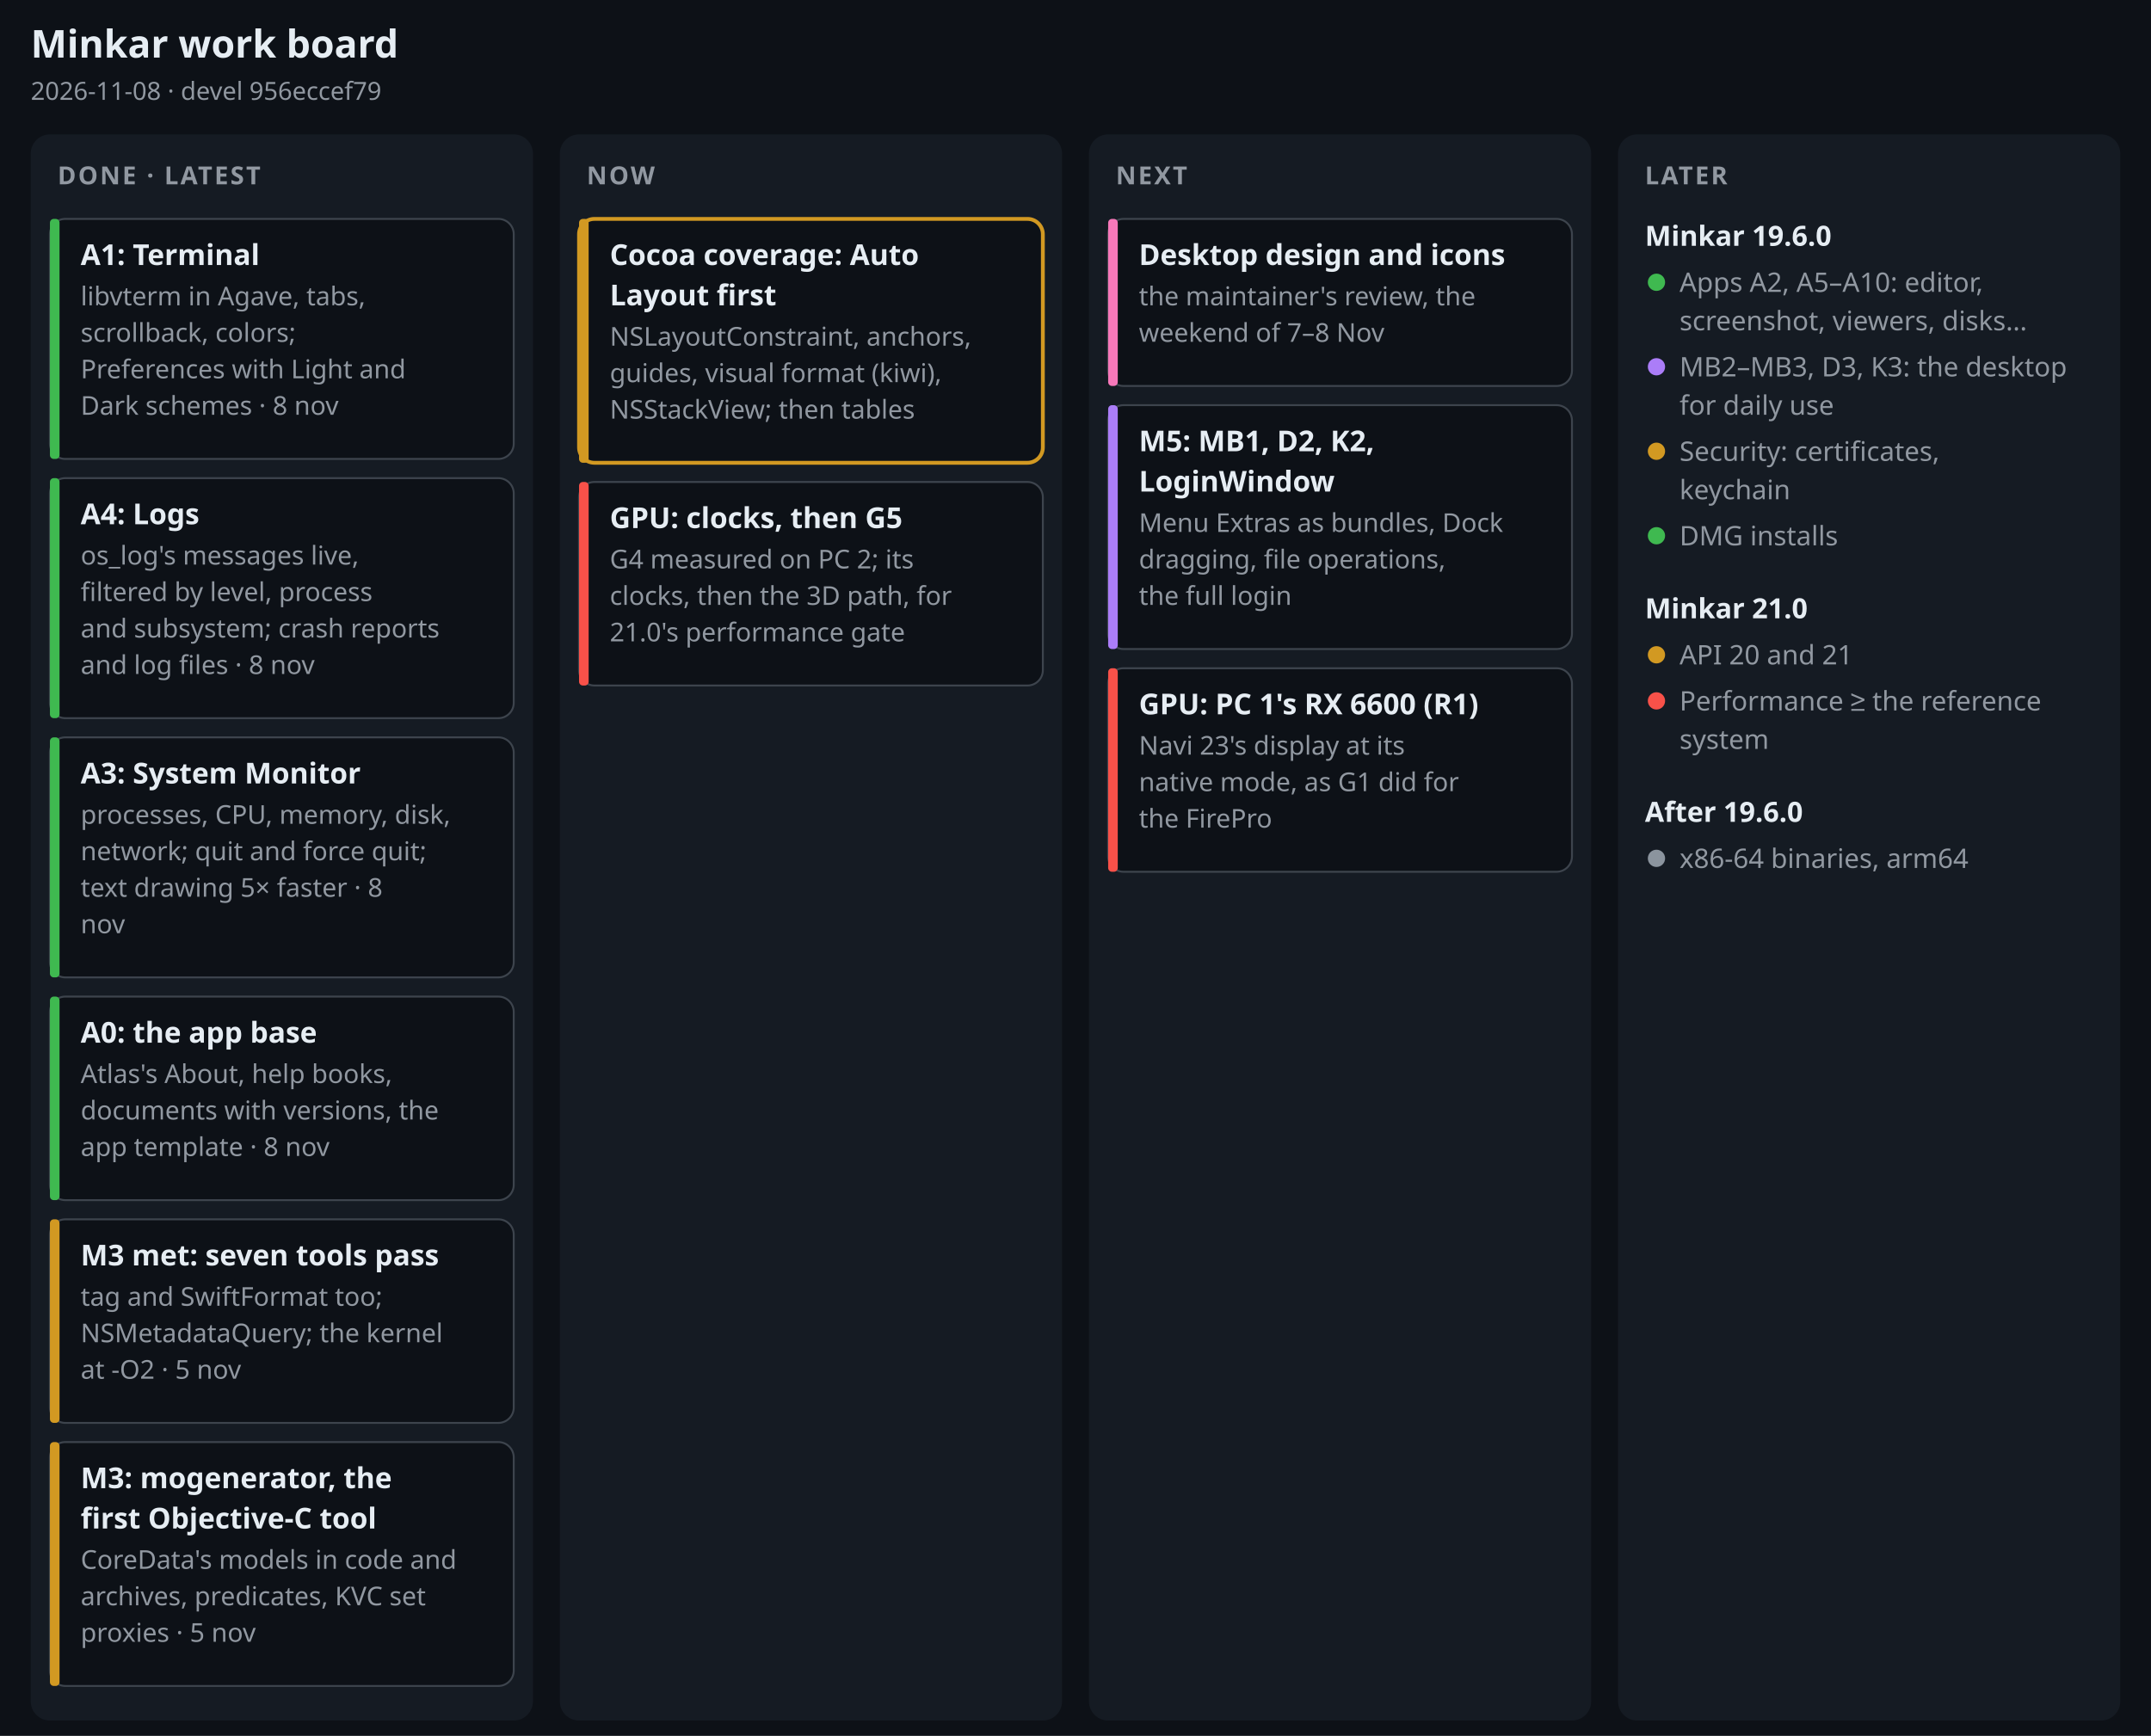
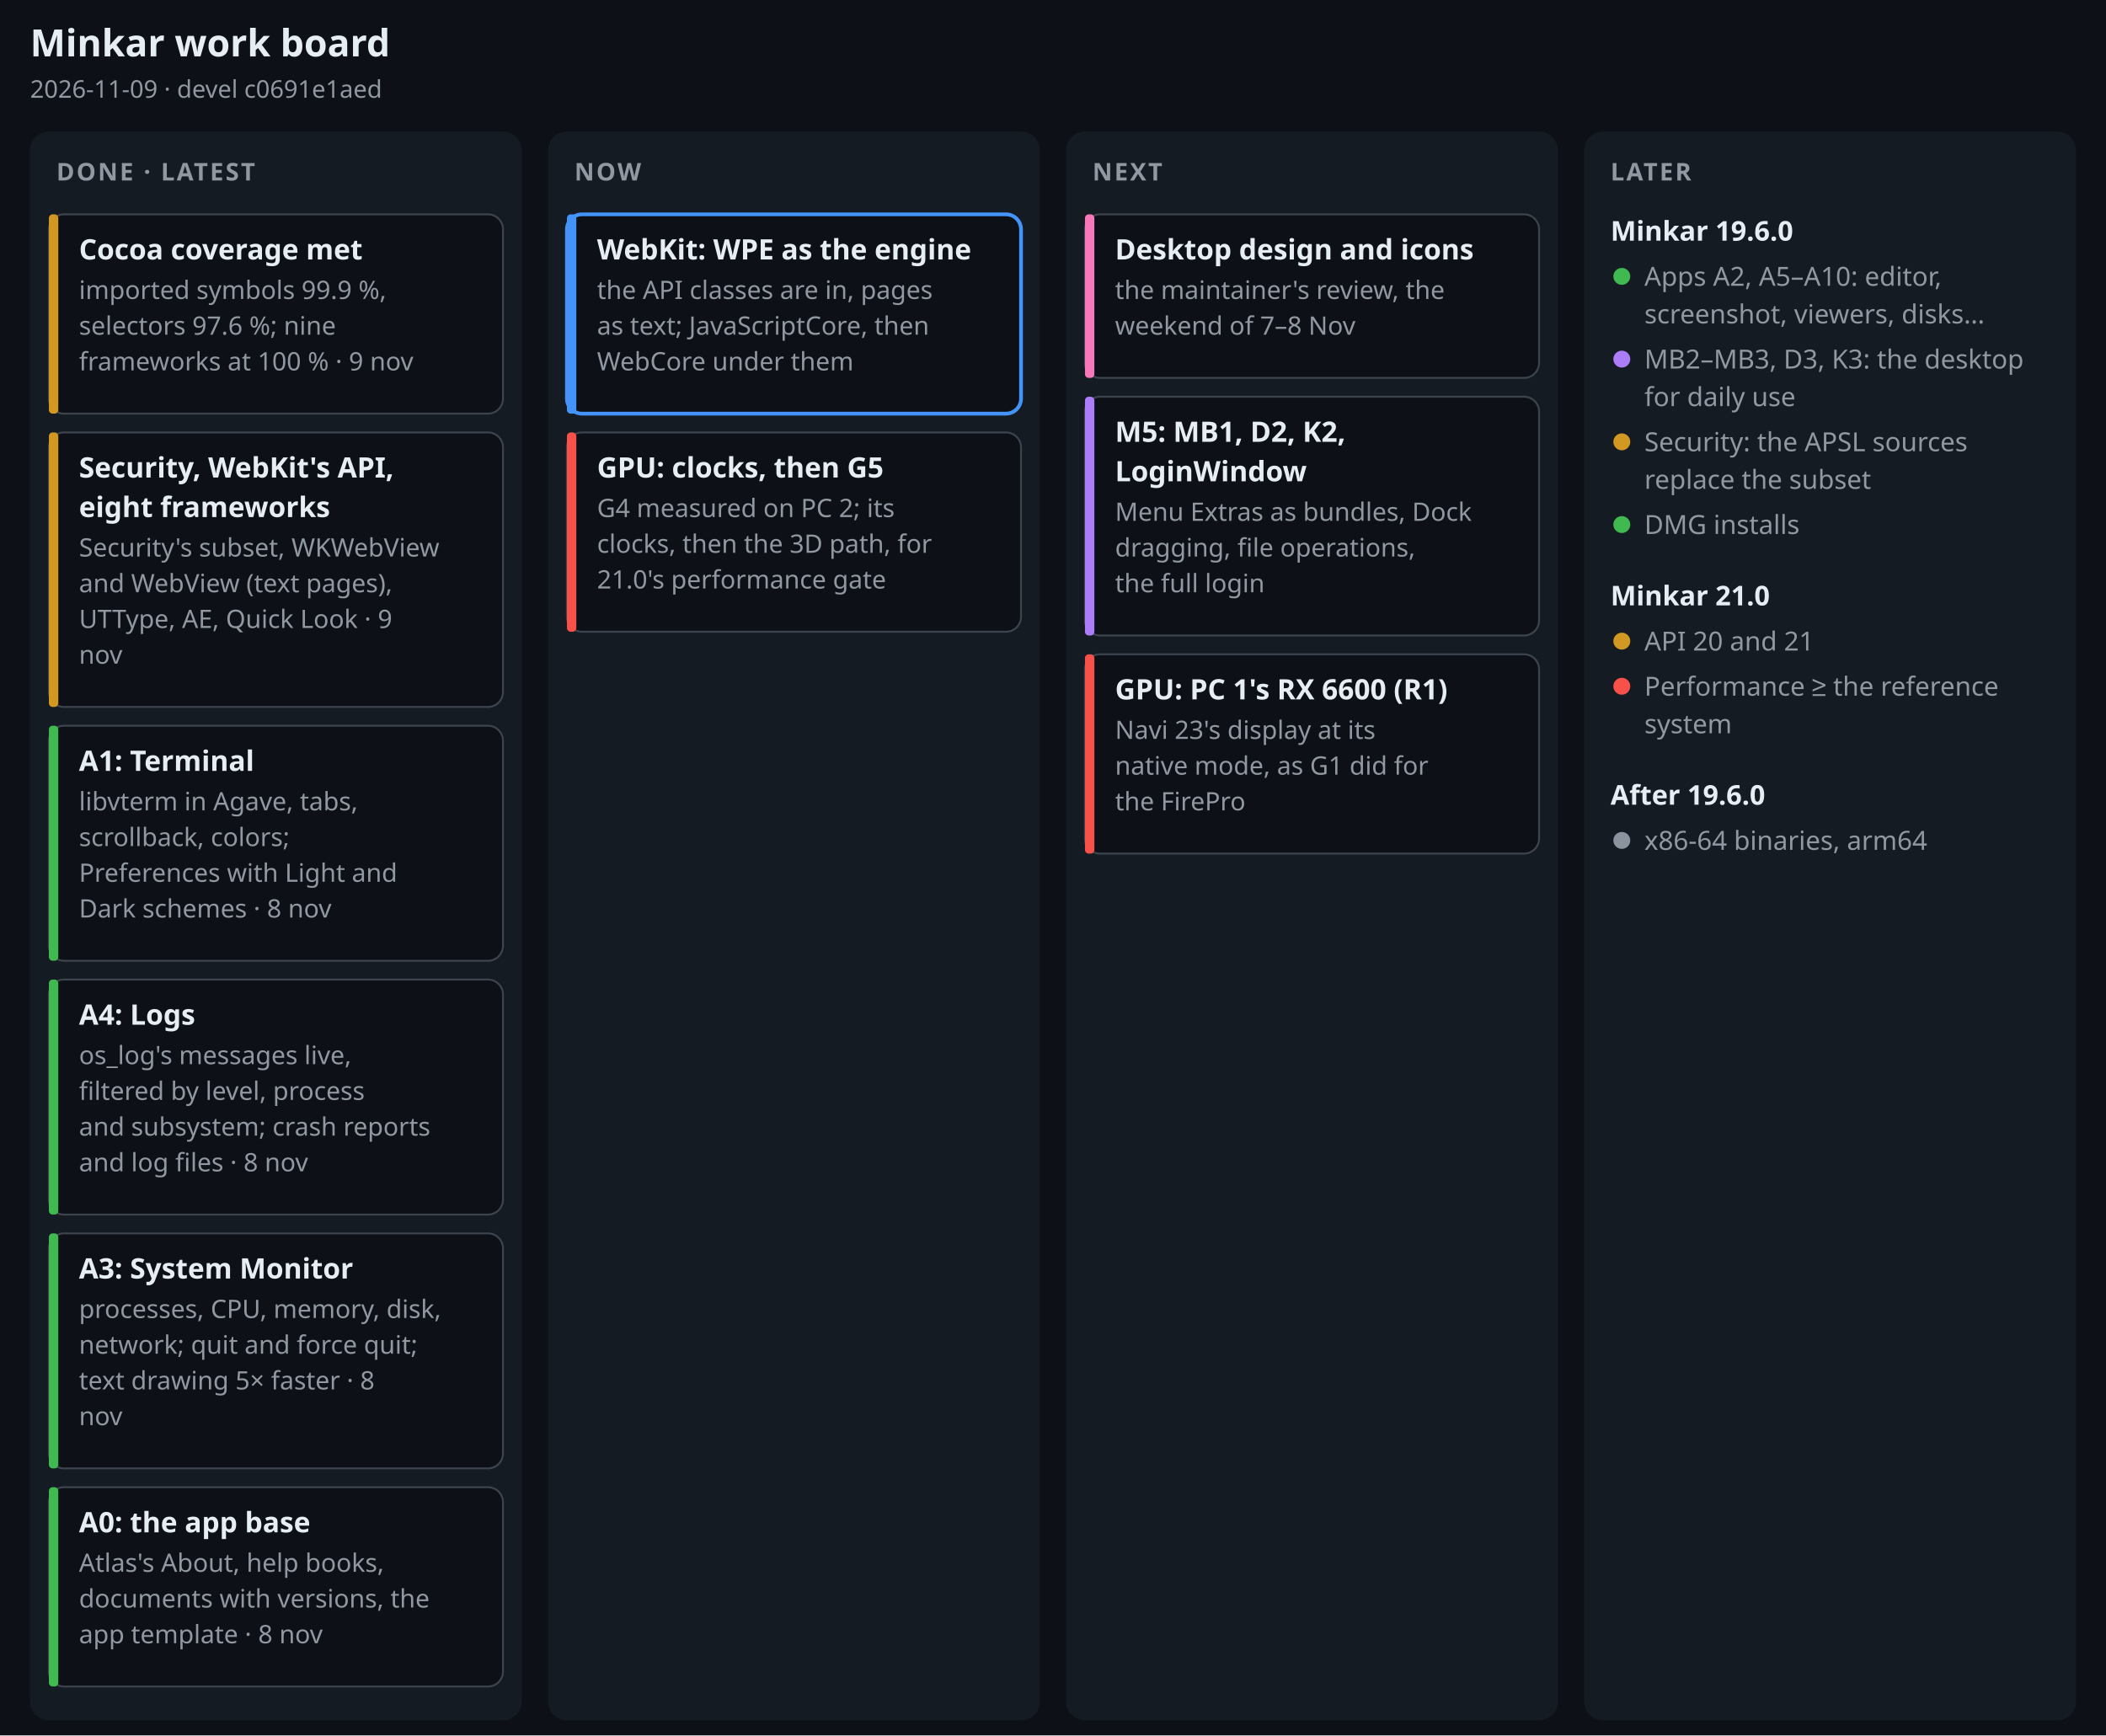
- <svg xmlns="http://www.w3.org/2000/svg" width="1120" height="904" viewBox="0 0 1120 904" font-family="-apple-system, BlinkMacSystemFont, 'Segoe UI', 'Noto Sans', Helvetica, Arial, sans-serif" role="img" aria-label="Minkar work board, 2026-11-08">
-   <rect width="1120" height="904" fill="#0d1117" />
+ <svg xmlns="http://www.w3.org/2000/svg" width="1120" height="923" viewBox="0 0 1120 923" font-family="-apple-system, BlinkMacSystemFont, 'Segoe UI', 'Noto Sans', Helvetica, Arial, sans-serif" role="img" aria-label="Minkar work board, 2026-11-09">
+   <rect width="1120" height="923" fill="#0d1117" />
  <text x="16" y="30" font-size="20" font-weight="700" fill="#e6edf3" text-anchor="start">Minkar work board</text>
-   <text x="16" y="52" font-size="13" font-weight="400" fill="#9198a1" text-anchor="start">2026-11-08 · devel 956eccef79</text>
-   <rect x="16" y="70" width="261.5" height="826" rx="10" fill="#151b23" />
+   <text x="16" y="52" font-size="13" font-weight="400" fill="#9198a1" text-anchor="start">2026-11-09 · devel c0691e1aed</text>
+   <rect x="16" y="70" width="261.5" height="845" rx="10" fill="#151b23" />
  <text x="30" y="96" font-size="13" font-weight="700" fill="#9198a1" text-anchor="start" letter-spacing=".08em">DONE · LATEST</text>
-   <rect x="26" y="114" width="241.5" height="125" rx="8" fill="#0d1117" stroke="#3d444d" stroke-width="1" />
-   <rect x="26" y="114" width="5" height="125" rx="2" fill="#3fb950" />
-   <text x="42" y="138" font-size="15" font-weight="650" fill="#e6edf3" text-anchor="start">A1: Terminal</text>
-   <text x="42" y="159" font-size="13.5" font-weight="400" fill="#9198a1" text-anchor="start">libvterm in Agave, tabs,</text>
-   <text x="42" y="178" font-size="13.5" font-weight="400" fill="#9198a1" text-anchor="start">scrollback, colors;</text>
-   <text x="42" y="197" font-size="13.5" font-weight="400" fill="#9198a1" text-anchor="start">Preferences with Light and</text>
-   <text x="42" y="216" font-size="13.5" font-weight="400" fill="#9198a1" text-anchor="start">Dark schemes · 8 nov</text>
-   <rect x="26" y="249" width="241.5" height="125" rx="8" fill="#0d1117" stroke="#3d444d" stroke-width="1" />
-   <rect x="26" y="249" width="5" height="125" rx="2" fill="#3fb950" />
-   <text x="42" y="273" font-size="15" font-weight="650" fill="#e6edf3" text-anchor="start">A4: Logs</text>
-   <text x="42" y="294" font-size="13.5" font-weight="400" fill="#9198a1" text-anchor="start">os_log's messages live,</text>
-   <text x="42" y="313" font-size="13.5" font-weight="400" fill="#9198a1" text-anchor="start">filtered by level, process</text>
-   <text x="42" y="332" font-size="13.5" font-weight="400" fill="#9198a1" text-anchor="start">and subsystem; crash reports</text>
-   <text x="42" y="351" font-size="13.5" font-weight="400" fill="#9198a1" text-anchor="start">and log files · 8 nov</text>
-   <rect x="26" y="384" width="241.5" height="125" rx="8" fill="#0d1117" stroke="#3d444d" stroke-width="1" />
-   <rect x="26" y="384" width="5" height="125" rx="2" fill="#3fb950" />
-   <text x="42" y="408" font-size="15" font-weight="650" fill="#e6edf3" text-anchor="start">A3: System Monitor</text>
-   <text x="42" y="429" font-size="13.5" font-weight="400" fill="#9198a1" text-anchor="start">processes, CPU, memory, disk,</text>
-   <text x="42" y="448" font-size="13.5" font-weight="400" fill="#9198a1" text-anchor="start">network; quit and force quit;</text>
-   <text x="42" y="467" font-size="13.5" font-weight="400" fill="#9198a1" text-anchor="start">text drawing 5× faster · 8</text>
-   <text x="42" y="486" font-size="13.5" font-weight="400" fill="#9198a1" text-anchor="start">nov</text>
-   <rect x="26" y="519" width="241.5" height="106" rx="8" fill="#0d1117" stroke="#3d444d" stroke-width="1" />
-   <rect x="26" y="519" width="5" height="106" rx="2" fill="#3fb950" />
-   <text x="42" y="543" font-size="15" font-weight="650" fill="#e6edf3" text-anchor="start">A0: the app base</text>
-   <text x="42" y="564" font-size="13.5" font-weight="400" fill="#9198a1" text-anchor="start">Atlas's About, help books,</text>
-   <text x="42" y="583" font-size="13.5" font-weight="400" fill="#9198a1" text-anchor="start">documents with versions, the</text>
-   <text x="42" y="602" font-size="13.5" font-weight="400" fill="#9198a1" text-anchor="start">app template · 8 nov</text>
-   <rect x="26" y="635" width="241.5" height="106" rx="8" fill="#0d1117" stroke="#3d444d" stroke-width="1" />
-   <rect x="26" y="635" width="5" height="106" rx="2" fill="#d29922" />
-   <text x="42" y="659" font-size="15" font-weight="650" fill="#e6edf3" text-anchor="start">M3 met: seven tools pass</text>
-   <text x="42" y="680" font-size="13.5" font-weight="400" fill="#9198a1" text-anchor="start">tag and SwiftFormat too;</text>
-   <text x="42" y="699" font-size="13.5" font-weight="400" fill="#9198a1" text-anchor="start">NSMetadataQuery; the kernel</text>
-   <text x="42" y="718" font-size="13.5" font-weight="400" fill="#9198a1" text-anchor="start">at -O2 · 5 nov</text>
-   <rect x="26" y="751" width="241.5" height="127" rx="8" fill="#0d1117" stroke="#3d444d" stroke-width="1" />
-   <rect x="26" y="751" width="5" height="127" rx="2" fill="#d29922" />
-   <text x="42" y="775" font-size="15" font-weight="650" fill="#e6edf3" text-anchor="start">M3: mogenerator, the</text>
-   <text x="42" y="796" font-size="15" font-weight="650" fill="#e6edf3" text-anchor="start">first Objective-C tool</text>
-   <text x="42" y="817" font-size="13.5" font-weight="400" fill="#9198a1" text-anchor="start">CoreData's models in code and</text>
-   <text x="42" y="836" font-size="13.5" font-weight="400" fill="#9198a1" text-anchor="start">archives, predicates, KVC set</text>
-   <text x="42" y="855" font-size="13.5" font-weight="400" fill="#9198a1" text-anchor="start">proxies · 5 nov</text>
-   <rect x="291.5" y="70" width="261.5" height="826" rx="10" fill="#151b23" />
+   <rect x="26" y="114" width="241.5" height="106" rx="8" fill="#0d1117" stroke="#3d444d" stroke-width="1" />
+   <rect x="26" y="114" width="5" height="106" rx="2" fill="#d29922" />
+   <text x="42" y="138" font-size="15" font-weight="650" fill="#e6edf3" text-anchor="start">Cocoa coverage met</text>
+   <text x="42" y="159" font-size="13.5" font-weight="400" fill="#9198a1" text-anchor="start">imported symbols 99.9 %,</text>
+   <text x="42" y="178" font-size="13.5" font-weight="400" fill="#9198a1" text-anchor="start">selectors 97.6 %; nine</text>
+   <text x="42" y="197" font-size="13.5" font-weight="400" fill="#9198a1" text-anchor="start">frameworks at 100 % · 9 nov</text>
+   <rect x="26" y="230" width="241.5" height="146" rx="8" fill="#0d1117" stroke="#3d444d" stroke-width="1" />
+   <rect x="26" y="230" width="5" height="146" rx="2" fill="#d29922" />
+   <text x="42" y="254" font-size="15" font-weight="650" fill="#e6edf3" text-anchor="start">Security, WebKit's API,</text>
+   <text x="42" y="275" font-size="15" font-weight="650" fill="#e6edf3" text-anchor="start">eight frameworks</text>
+   <text x="42" y="296" font-size="13.5" font-weight="400" fill="#9198a1" text-anchor="start">Security's subset, WKWebView</text>
+   <text x="42" y="315" font-size="13.5" font-weight="400" fill="#9198a1" text-anchor="start">and WebView (text pages),</text>
+   <text x="42" y="334" font-size="13.5" font-weight="400" fill="#9198a1" text-anchor="start">UTType, AE, Quick Look · 9</text>
+   <text x="42" y="353" font-size="13.5" font-weight="400" fill="#9198a1" text-anchor="start">nov</text>
+   <rect x="26" y="386" width="241.5" height="125" rx="8" fill="#0d1117" stroke="#3d444d" stroke-width="1" />
+   <rect x="26" y="386" width="5" height="125" rx="2" fill="#3fb950" />
+   <text x="42" y="410" font-size="15" font-weight="650" fill="#e6edf3" text-anchor="start">A1: Terminal</text>
+   <text x="42" y="431" font-size="13.5" font-weight="400" fill="#9198a1" text-anchor="start">libvterm in Agave, tabs,</text>
+   <text x="42" y="450" font-size="13.5" font-weight="400" fill="#9198a1" text-anchor="start">scrollback, colors;</text>
+   <text x="42" y="469" font-size="13.5" font-weight="400" fill="#9198a1" text-anchor="start">Preferences with Light and</text>
+   <text x="42" y="488" font-size="13.5" font-weight="400" fill="#9198a1" text-anchor="start">Dark schemes · 8 nov</text>
+   <rect x="26" y="521" width="241.5" height="125" rx="8" fill="#0d1117" stroke="#3d444d" stroke-width="1" />
+   <rect x="26" y="521" width="5" height="125" rx="2" fill="#3fb950" />
+   <text x="42" y="545" font-size="15" font-weight="650" fill="#e6edf3" text-anchor="start">A4: Logs</text>
+   <text x="42" y="566" font-size="13.5" font-weight="400" fill="#9198a1" text-anchor="start">os_log's messages live,</text>
+   <text x="42" y="585" font-size="13.5" font-weight="400" fill="#9198a1" text-anchor="start">filtered by level, process</text>
+   <text x="42" y="604" font-size="13.5" font-weight="400" fill="#9198a1" text-anchor="start">and subsystem; crash reports</text>
+   <text x="42" y="623" font-size="13.5" font-weight="400" fill="#9198a1" text-anchor="start">and log files · 8 nov</text>
+   <rect x="26" y="656" width="241.5" height="125" rx="8" fill="#0d1117" stroke="#3d444d" stroke-width="1" />
+   <rect x="26" y="656" width="5" height="125" rx="2" fill="#3fb950" />
+   <text x="42" y="680" font-size="15" font-weight="650" fill="#e6edf3" text-anchor="start">A3: System Monitor</text>
+   <text x="42" y="701" font-size="13.5" font-weight="400" fill="#9198a1" text-anchor="start">processes, CPU, memory, disk,</text>
+   <text x="42" y="720" font-size="13.5" font-weight="400" fill="#9198a1" text-anchor="start">network; quit and force quit;</text>
+   <text x="42" y="739" font-size="13.5" font-weight="400" fill="#9198a1" text-anchor="start">text drawing 5× faster · 8</text>
+   <text x="42" y="758" font-size="13.5" font-weight="400" fill="#9198a1" text-anchor="start">nov</text>
+   <rect x="26" y="791" width="241.5" height="106" rx="8" fill="#0d1117" stroke="#3d444d" stroke-width="1" />
+   <rect x="26" y="791" width="5" height="106" rx="2" fill="#3fb950" />
+   <text x="42" y="815" font-size="15" font-weight="650" fill="#e6edf3" text-anchor="start">A0: the app base</text>
+   <text x="42" y="836" font-size="13.5" font-weight="400" fill="#9198a1" text-anchor="start">Atlas's About, help books,</text>
+   <text x="42" y="855" font-size="13.5" font-weight="400" fill="#9198a1" text-anchor="start">documents with versions, the</text>
+   <text x="42" y="874" font-size="13.5" font-weight="400" fill="#9198a1" text-anchor="start">app template · 8 nov</text>
+   <rect x="291.5" y="70" width="261.5" height="845" rx="10" fill="#151b23" />
  <text x="305.5" y="96" font-size="13" font-weight="700" fill="#9198a1" text-anchor="start" letter-spacing=".08em">NOW</text>
-   <rect x="301.5" y="114" width="241.5" height="127" rx="8" fill="#0d1117" stroke="#d29922" stroke-width="2" />
-   <rect x="301.5" y="114" width="5" height="127" rx="2" fill="#d29922" />
-   <text x="317.5" y="138" font-size="15" font-weight="650" fill="#e6edf3" text-anchor="start">Cocoa coverage: Auto</text>
-   <text x="317.5" y="159" font-size="15" font-weight="650" fill="#e6edf3" text-anchor="start">Layout first</text>
-   <text x="317.5" y="180" font-size="13.5" font-weight="400" fill="#9198a1" text-anchor="start">NSLayoutConstraint, anchors,</text>
-   <text x="317.5" y="199" font-size="13.5" font-weight="400" fill="#9198a1" text-anchor="start">guides, visual format (kiwi),</text>
-   <text x="317.5" y="218" font-size="13.5" font-weight="400" fill="#9198a1" text-anchor="start">NSStackView; then tables</text>
-   <rect x="301.5" y="251" width="241.5" height="106" rx="8" fill="#0d1117" stroke="#3d444d" stroke-width="1" />
-   <rect x="301.5" y="251" width="5" height="106" rx="2" fill="#f85149" />
-   <text x="317.5" y="275" font-size="15" font-weight="650" fill="#e6edf3" text-anchor="start">GPU: clocks, then G5</text>
-   <text x="317.5" y="296" font-size="13.5" font-weight="400" fill="#9198a1" text-anchor="start">G4 measured on PC 2; its</text>
-   <text x="317.5" y="315" font-size="13.5" font-weight="400" fill="#9198a1" text-anchor="start">clocks, then the 3D path, for</text>
-   <text x="317.5" y="334" font-size="13.5" font-weight="400" fill="#9198a1" text-anchor="start">21.0's performance gate</text>
-   <rect x="567" y="70" width="261.5" height="826" rx="10" fill="#151b23" />
+   <rect x="301.5" y="114" width="241.5" height="106" rx="8" fill="#0d1117" stroke="#4493f8" stroke-width="2" />
+   <rect x="301.5" y="114" width="5" height="106" rx="2" fill="#4493f8" />
+   <text x="317.5" y="138" font-size="15" font-weight="650" fill="#e6edf3" text-anchor="start">WebKit: WPE as the engine</text>
+   <text x="317.5" y="159" font-size="13.5" font-weight="400" fill="#9198a1" text-anchor="start">the API classes are in, pages</text>
+   <text x="317.5" y="178" font-size="13.5" font-weight="400" fill="#9198a1" text-anchor="start">as text; JavaScriptCore, then</text>
+   <text x="317.5" y="197" font-size="13.5" font-weight="400" fill="#9198a1" text-anchor="start">WebCore under them</text>
+   <rect x="301.5" y="230" width="241.5" height="106" rx="8" fill="#0d1117" stroke="#3d444d" stroke-width="1" />
+   <rect x="301.5" y="230" width="5" height="106" rx="2" fill="#f85149" />
+   <text x="317.5" y="254" font-size="15" font-weight="650" fill="#e6edf3" text-anchor="start">GPU: clocks, then G5</text>
+   <text x="317.5" y="275" font-size="13.5" font-weight="400" fill="#9198a1" text-anchor="start">G4 measured on PC 2; its</text>
+   <text x="317.5" y="294" font-size="13.5" font-weight="400" fill="#9198a1" text-anchor="start">clocks, then the 3D path, for</text>
+   <text x="317.5" y="313" font-size="13.5" font-weight="400" fill="#9198a1" text-anchor="start">21.0's performance gate</text>
+   <rect x="567" y="70" width="261.5" height="845" rx="10" fill="#151b23" />
  <text x="581" y="96" font-size="13" font-weight="700" fill="#9198a1" text-anchor="start" letter-spacing=".08em">NEXT</text>
  <rect x="577" y="114" width="241.5" height="87" rx="8" fill="#0d1117" stroke="#3d444d" stroke-width="1" />
  <rect x="577" y="114" width="5" height="87" rx="2" fill="#f778ba" />
  <text x="593" y="138" font-size="15" font-weight="650" fill="#e6edf3" text-anchor="start">Desktop design and icons</text>
  <text x="593" y="159" font-size="13.5" font-weight="400" fill="#9198a1" text-anchor="start">the maintainer's review, the</text>
  <text x="593" y="178" font-size="13.5" font-weight="400" fill="#9198a1" text-anchor="start">weekend of 7–8 Nov</text>
  <rect x="577" y="211" width="241.5" height="127" rx="8" fill="#0d1117" stroke="#3d444d" stroke-width="1" />
  <rect x="577" y="211" width="5" height="127" rx="2" fill="#ab7df8" />
  <text x="593" y="235" font-size="15" font-weight="650" fill="#e6edf3" text-anchor="start">M5: MB1, D2, K2,</text>
  <text x="593" y="256" font-size="15" font-weight="650" fill="#e6edf3" text-anchor="start">LoginWindow</text>
  <text x="593" y="277" font-size="13.5" font-weight="400" fill="#9198a1" text-anchor="start">Menu Extras as bundles, Dock</text>
  <text x="593" y="296" font-size="13.5" font-weight="400" fill="#9198a1" text-anchor="start">dragging, file operations,</text>
  <text x="593" y="315" font-size="13.5" font-weight="400" fill="#9198a1" text-anchor="start">the full login</text>
  <rect x="577" y="348" width="241.5" height="106" rx="8" fill="#0d1117" stroke="#3d444d" stroke-width="1" />
  <rect x="577" y="348" width="5" height="106" rx="2" fill="#f85149" />
  <text x="593" y="372" font-size="15" font-weight="650" fill="#e6edf3" text-anchor="start">GPU: PC 1's RX 6600 (R1)</text>
  <text x="593" y="393" font-size="13.5" font-weight="400" fill="#9198a1" text-anchor="start">Navi 23's display at its</text>
  <text x="593" y="412" font-size="13.5" font-weight="400" fill="#9198a1" text-anchor="start">native mode, as G1 did for</text>
  <text x="593" y="431" font-size="13.5" font-weight="400" fill="#9198a1" text-anchor="start">the FirePro</text>
-   <rect x="842.5" y="70" width="261.5" height="826" rx="10" fill="#151b23" />
+   <rect x="842.5" y="70" width="261.5" height="845" rx="10" fill="#151b23" />
  <text x="856.5" y="96" font-size="13" font-weight="700" fill="#9198a1" text-anchor="start" letter-spacing=".08em">LATER</text>
  <text x="856.5" y="128" font-size="14.5" font-weight="700" fill="#e6edf3" text-anchor="start">Minkar 19.6.0</text>
  <circle cx="862.5" cy="147" r="4.5" fill="#3fb950" />
  <text x="874.5" y="152" font-size="14" font-weight="400" fill="#9198a1" text-anchor="start">Apps A2, A5–A10: editor,</text>
  <text x="874.5" y="172" font-size="14" font-weight="400" fill="#9198a1" text-anchor="start">screenshot, viewers, disks…</text>
  <circle cx="862.5" cy="191" r="4.5" fill="#ab7df8" />
  <text x="874.5" y="196" font-size="14" font-weight="400" fill="#9198a1" text-anchor="start">MB2–MB3, D3, K3: the desktop</text>
  <text x="874.5" y="216" font-size="14" font-weight="400" fill="#9198a1" text-anchor="start">for daily use</text>
  <circle cx="862.5" cy="235" r="4.5" fill="#d29922" />
-   <text x="874.5" y="240" font-size="14" font-weight="400" fill="#9198a1" text-anchor="start">Security: certificates,</text>
-   <text x="874.5" y="260" font-size="14" font-weight="400" fill="#9198a1" text-anchor="start">keychain</text>
+   <text x="874.5" y="240" font-size="14" font-weight="400" fill="#9198a1" text-anchor="start">Security: the APSL sources</text>
+   <text x="874.5" y="260" font-size="14" font-weight="400" fill="#9198a1" text-anchor="start">replace the subset</text>
  <circle cx="862.5" cy="279" r="4.5" fill="#3fb950" />
  <text x="874.5" y="284" font-size="14" font-weight="400" fill="#9198a1" text-anchor="start">DMG installs</text>
  <text x="856.5" y="322" font-size="14.5" font-weight="700" fill="#e6edf3" text-anchor="start">Minkar 21.0</text>
  <circle cx="862.5" cy="341" r="4.5" fill="#d29922" />
  <text x="874.5" y="346" font-size="14" font-weight="400" fill="#9198a1" text-anchor="start">API 20 and 21</text>
  <circle cx="862.5" cy="365" r="4.5" fill="#f85149" />
  <text x="874.5" y="370" font-size="14" font-weight="400" fill="#9198a1" text-anchor="start">Performance ≥ the reference</text>
  <text x="874.5" y="390" font-size="14" font-weight="400" fill="#9198a1" text-anchor="start">system</text>
  <text x="856.5" y="428" font-size="14.5" font-weight="700" fill="#e6edf3" text-anchor="start">After 19.6.0</text>
  <circle cx="862.5" cy="447" r="4.5" fill="#8b949e" />
  <text x="874.5" y="452" font-size="14" font-weight="400" fill="#9198a1" text-anchor="start">x86-64 binaries, arm64</text>
</svg>
